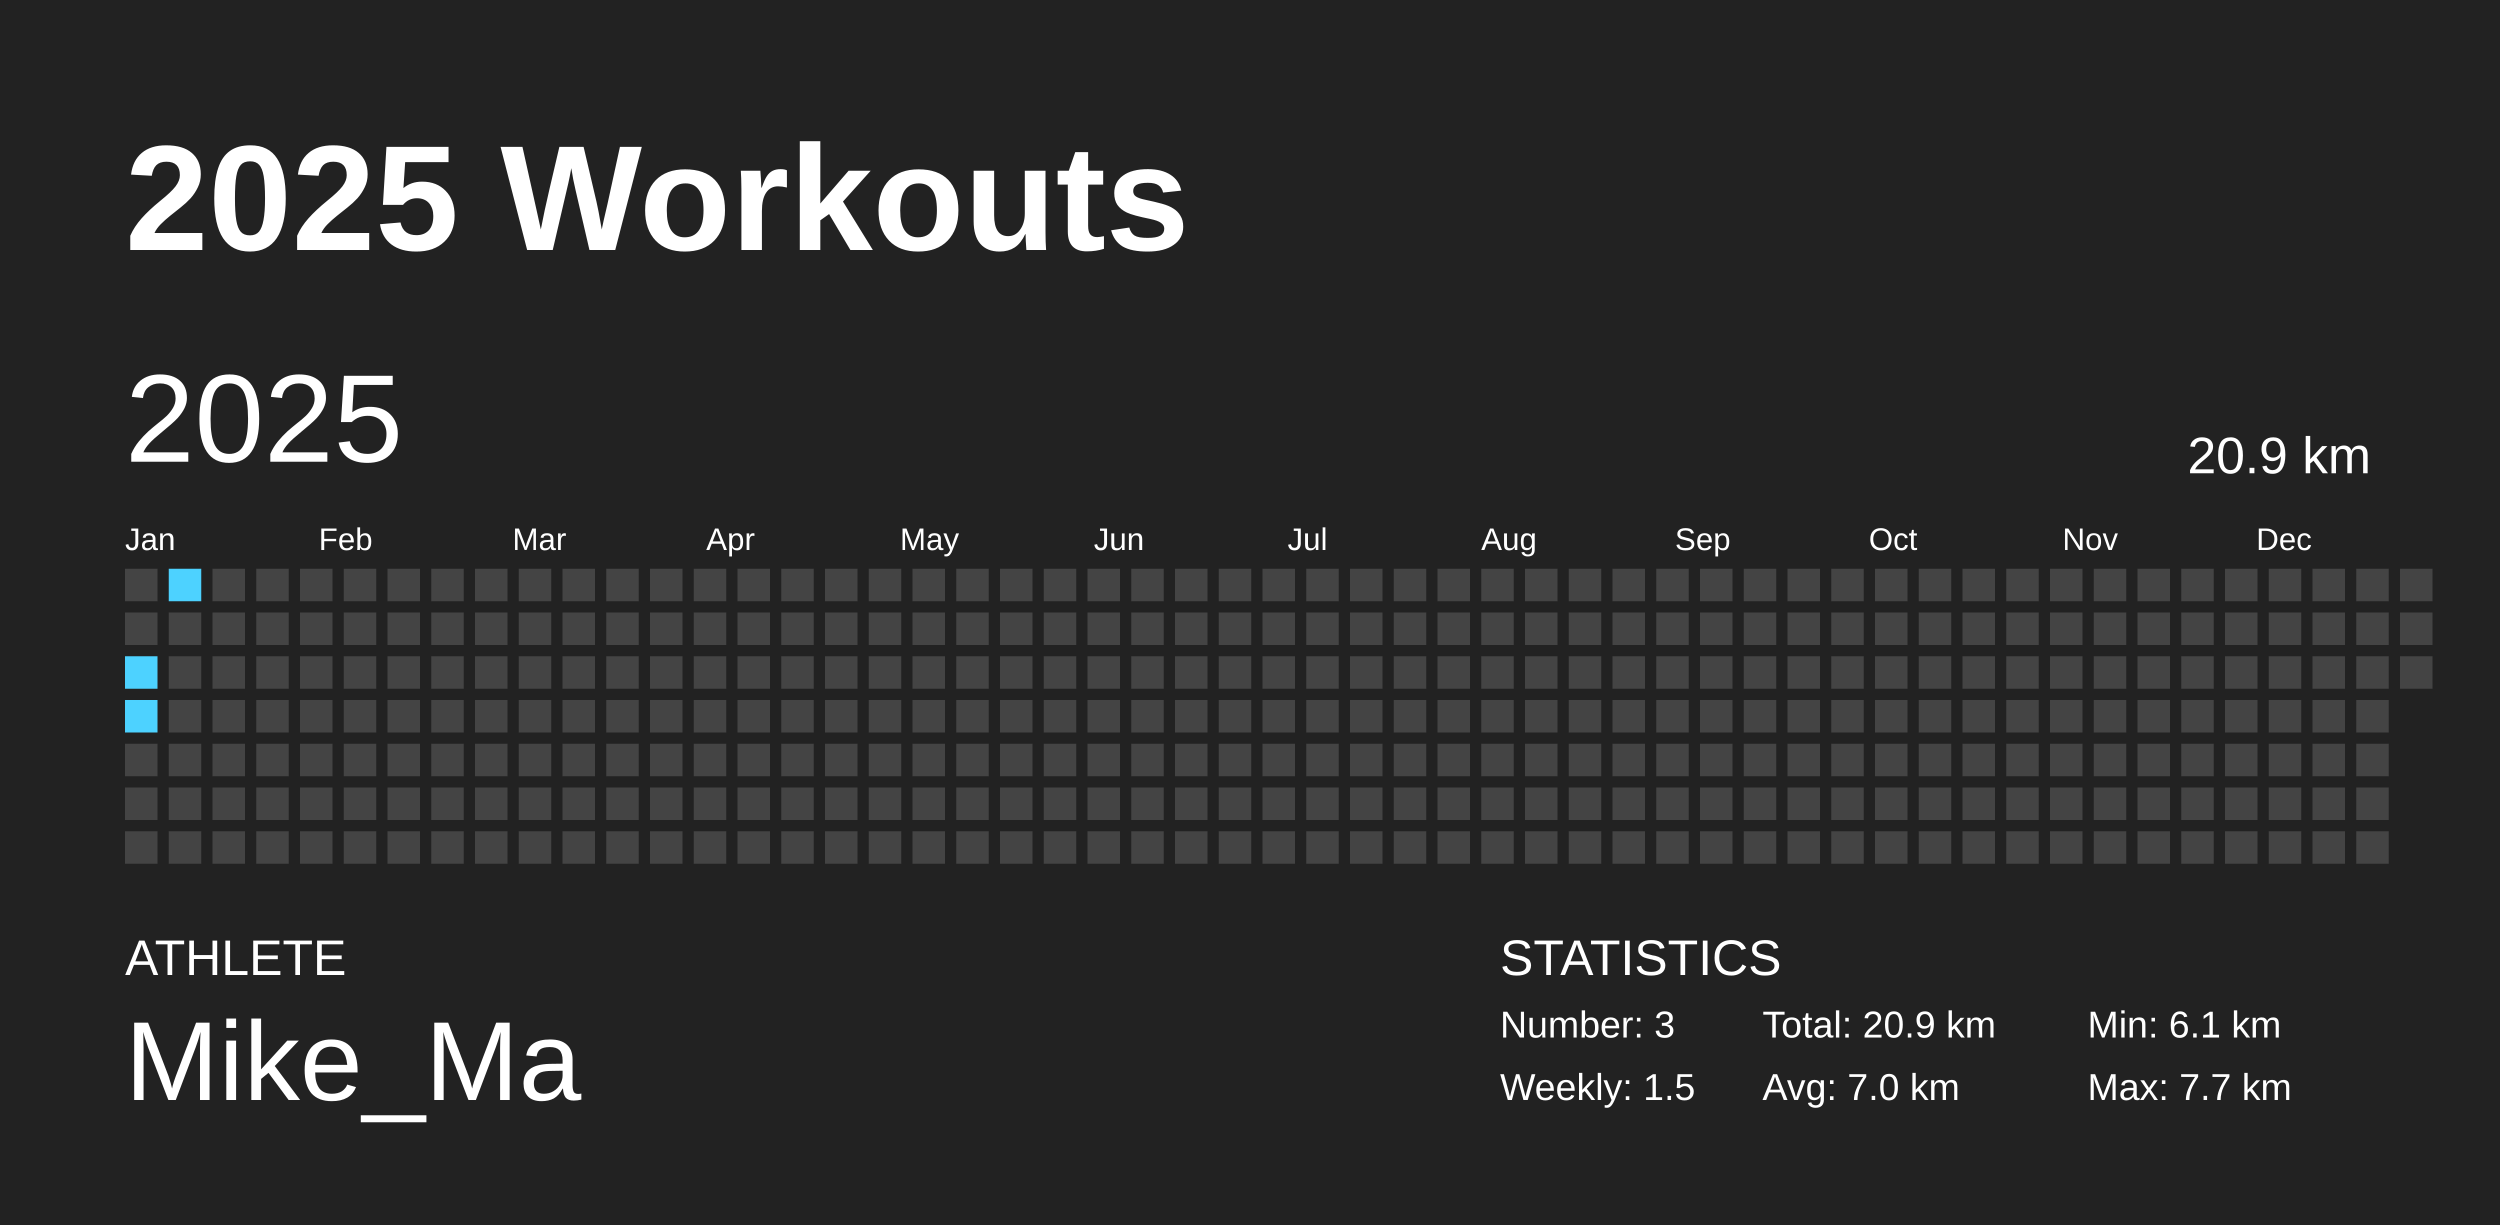
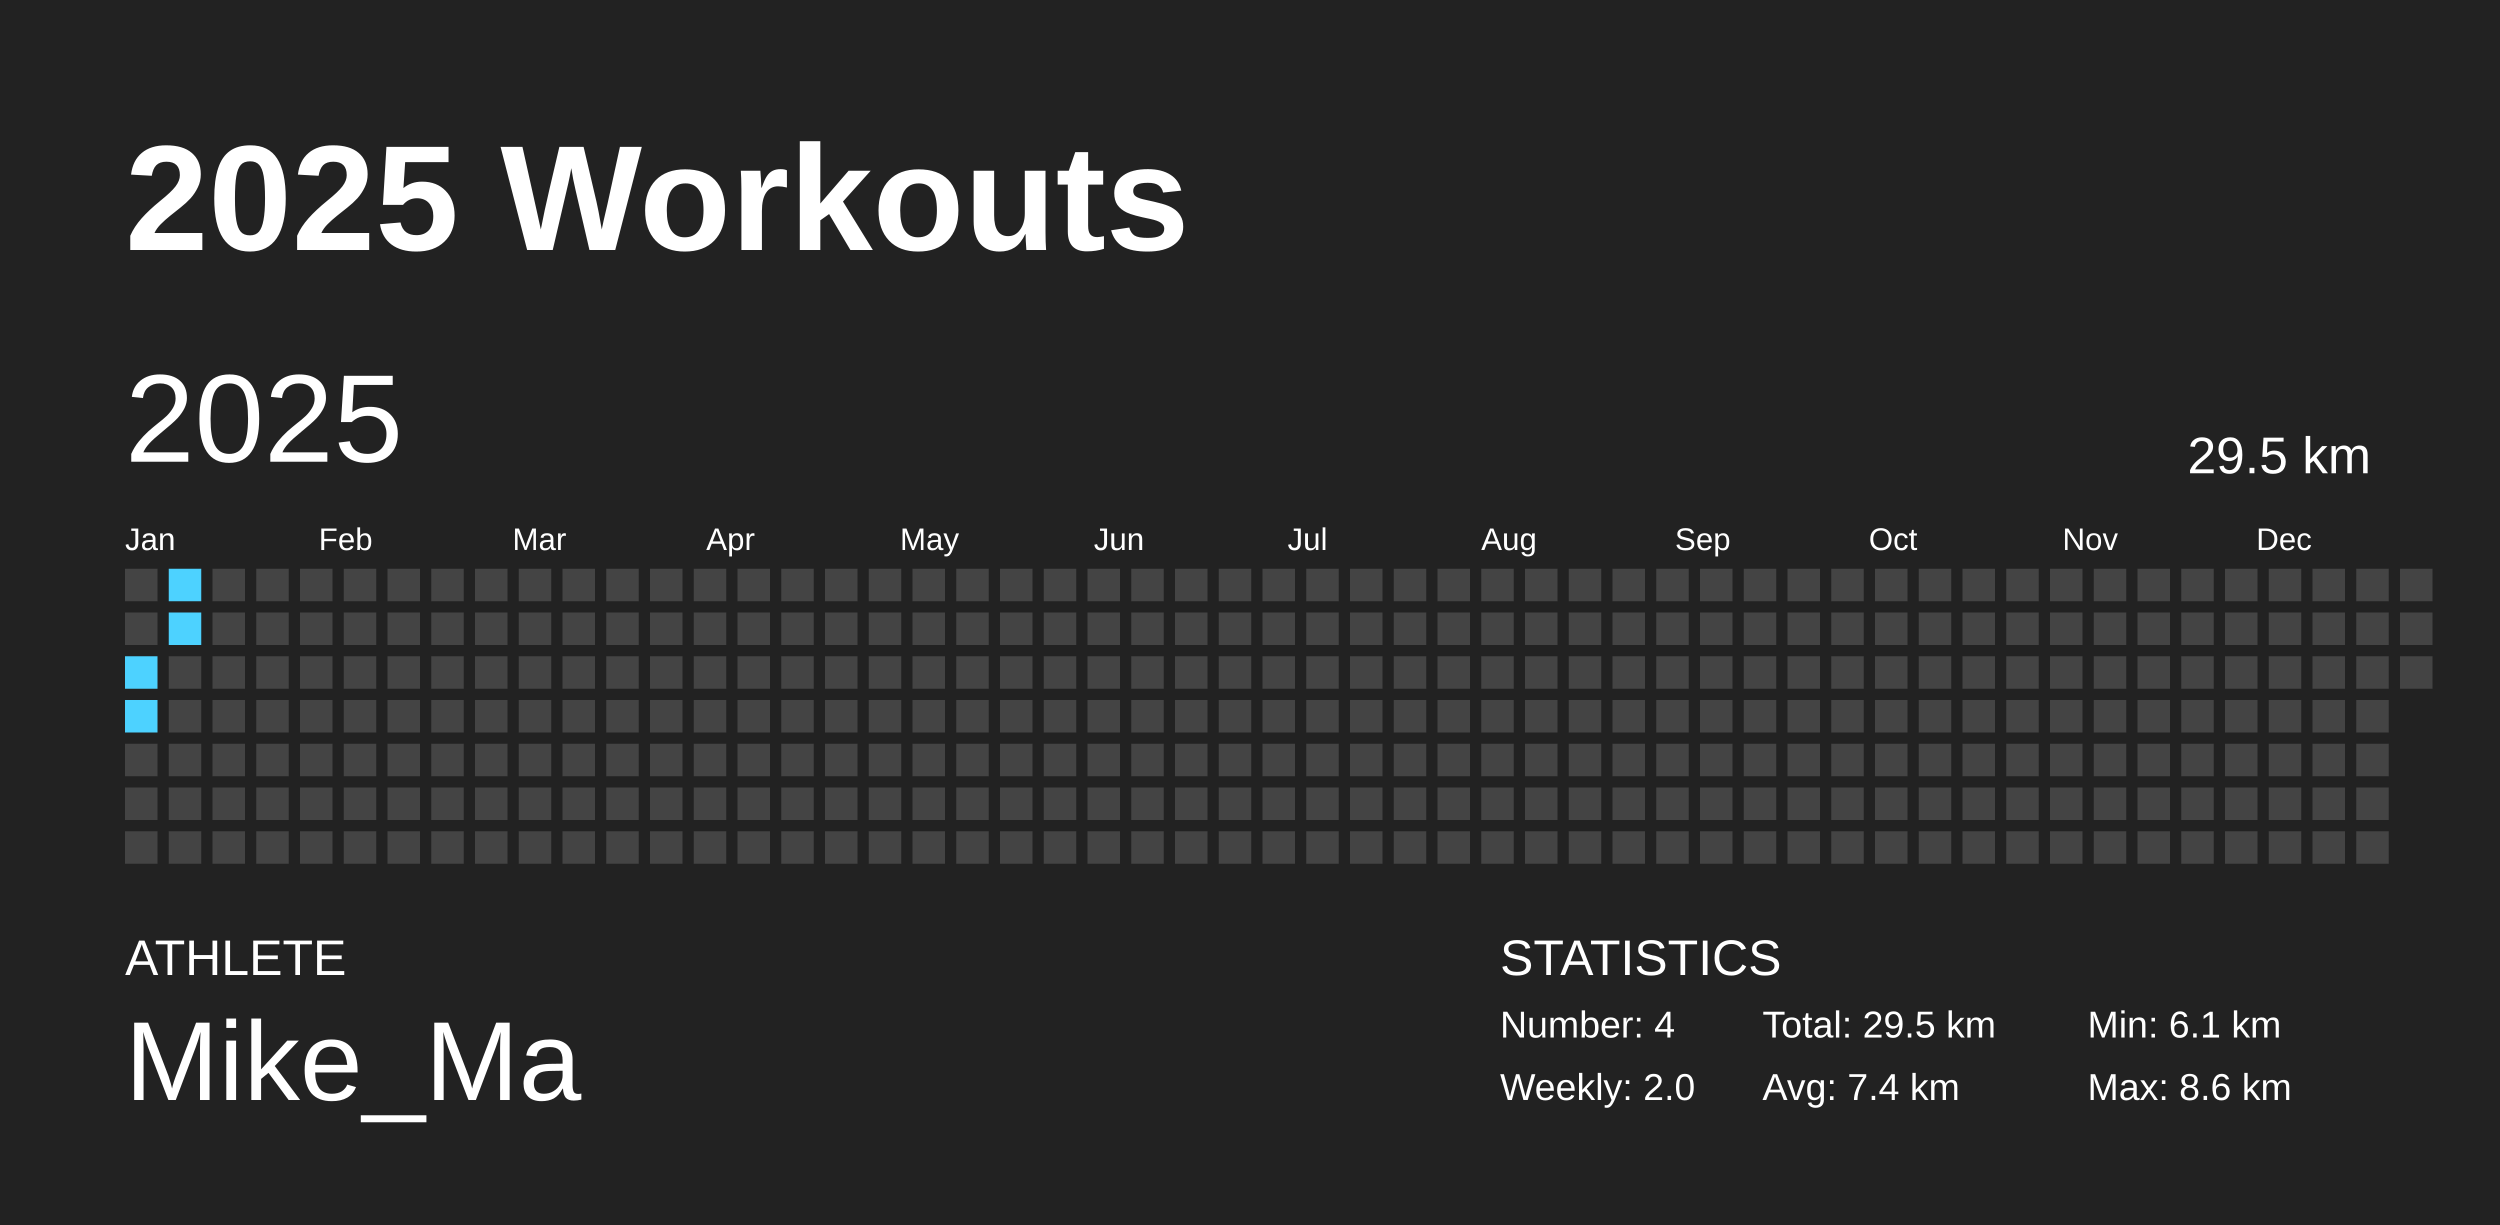
<svg xmlns="http://www.w3.org/2000/svg" baseProfile="full" height="98mm" version="1.1" viewBox="0,0,200,98" width="200mm">
  <defs />
  <rect fill="#222222" height="98" width="200" x="0" y="0" />
  <text fill="#FFFFFF" style="font-size:12px; font-family:Arial; font-weight:bold;" x="10" y="20">2025 Workouts</text>
  <text fill="#FFFFFF" style="font-size:4px; font-family:Arial" x="10" y="78">ATHLETE</text>
  <text fill="#FFFFFF" style="font-size:9px; font-family:Arial" x="10" y="88">Mike_Ma</text>
  <text fill="#FFFFFF" style="font-size:4px; font-family:Arial" x="120" y="78">STATISTICS</text>
-   <text fill="#FFFFFF" style="font-size:3px; font-family:Arial" x="120" y="83">Number: 3</text>
-   <text fill="#FFFFFF" style="font-size:3px; font-family:Arial" x="120" y="88">Weekly: 1.5</text>
-   <text fill="#FFFFFF" style="font-size:3px; font-family:Arial" x="141" y="83">Total: 20.9 km</text>
-   <text fill="#FFFFFF" style="font-size:3px; font-family:Arial" x="141" y="88">Avg: 7.0 km</text>
+   <text fill="#FFFFFF" style="font-size:3px; font-family:Arial" x="120" y="83">Number: 4</text>
+   <text fill="#FFFFFF" style="font-size:3px; font-family:Arial" x="120" y="88">Weekly: 2.0</text>
+   <text fill="#FFFFFF" style="font-size:3px; font-family:Arial" x="141" y="83">Total: 29.5 km</text>
+   <text fill="#FFFFFF" style="font-size:3px; font-family:Arial" x="141" y="88">Avg: 7.4 km</text>
  <text fill="#FFFFFF" style="font-size:3px; font-family:Arial" x="167" y="83">Min: 6.1 km</text>
-   <text fill="#FFFFFF" style="font-size:3px; font-family:Arial" x="167" y="88">Max: 7.7 km</text>
+   <text fill="#FFFFFF" style="font-size:3px; font-family:Arial" x="167" y="88">Max: 8.6 km</text>
  <text dominant-baseline="hanging" fill="#FFFFFF" style="font-size:10.0px; font-family:Arial;" x="10" y="30">2025</text>
-   <text dominant-baseline="hanging" fill="#FFFFFF" style="font-size:4.125px; font-family:Arial;" x="175" y="35">20.9 km</text>
+   <text dominant-baseline="hanging" fill="#FFFFFF" style="font-size:4.125px; font-family:Arial;" x="175" y="35">29.5 km</text>
  <text fill="#FFFFFF" style="font-size:2.5px; font-family:Arial" x="10.0" y="44">Jan</text>
  <text fill="#FFFFFF" style="font-size:2.5px; font-family:Arial" x="25.5" y="44">Feb</text>
  <text fill="#FFFFFF" style="font-size:2.5px; font-family:Arial" x="41.0" y="44">Mar</text>
  <text fill="#FFFFFF" style="font-size:2.5px; font-family:Arial" x="56.5" y="44">Apr</text>
  <text fill="#FFFFFF" style="font-size:2.5px; font-family:Arial" x="72.0" y="44">May</text>
  <text fill="#FFFFFF" style="font-size:2.5px; font-family:Arial" x="87.5" y="44">Jun</text>
  <text fill="#FFFFFF" style="font-size:2.5px; font-family:Arial" x="103.0" y="44">Jul</text>
  <text fill="#FFFFFF" style="font-size:2.5px; font-family:Arial" x="118.5" y="44">Aug</text>
  <text fill="#FFFFFF" style="font-size:2.5px; font-family:Arial" x="134.0" y="44">Sep</text>
  <text fill="#FFFFFF" style="font-size:2.5px; font-family:Arial" x="149.5" y="44">Oct</text>
  <text fill="#FFFFFF" style="font-size:2.5px; font-family:Arial" x="165.0" y="44">Nov</text>
  <text fill="#FFFFFF" style="font-size:2.5px; font-family:Arial" x="180.5" y="44">Dec</text>
  <rect fill="#444444" height="2.6" width="2.6" x="10.0" y="45.5" />
  <rect fill="#444444" height="2.6" width="2.6" x="10.0" y="49.0" />
  <rect fill="#4dd2ff" height="2.6" width="2.6" x="10.0" y="52.5" />
  <rect fill="#4dd2ff" height="2.6" width="2.6" x="10.0" y="56.0" />
  <rect fill="#444444" height="2.6" width="2.6" x="10.0" y="59.5" />
  <rect fill="#444444" height="2.6" width="2.6" x="10.0" y="63.0" />
  <rect fill="#444444" height="2.6" width="2.6" x="10.0" y="66.5" />
  <rect fill="#4dd2ff" height="2.6" width="2.6" x="13.5" y="45.5" />
-   <rect fill="#444444" height="2.6" width="2.6" x="13.5" y="49.0" />
+   <rect fill="#4dd2ff" height="2.6" width="2.6" x="13.5" y="49.0" />
  <rect fill="#444444" height="2.6" width="2.6" x="13.5" y="52.5" />
  <rect fill="#444444" height="2.6" width="2.6" x="13.5" y="56.0" />
  <rect fill="#444444" height="2.6" width="2.6" x="13.5" y="59.5" />
  <rect fill="#444444" height="2.6" width="2.6" x="13.5" y="63.0" />
  <rect fill="#444444" height="2.6" width="2.6" x="13.5" y="66.5" />
  <rect fill="#444444" height="2.6" width="2.6" x="17.0" y="45.5" />
  <rect fill="#444444" height="2.6" width="2.6" x="17.0" y="49.0" />
  <rect fill="#444444" height="2.6" width="2.6" x="17.0" y="52.5" />
  <rect fill="#444444" height="2.6" width="2.6" x="17.0" y="56.0" />
  <rect fill="#444444" height="2.6" width="2.6" x="17.0" y="59.5" />
  <rect fill="#444444" height="2.6" width="2.6" x="17.0" y="63.0" />
  <rect fill="#444444" height="2.6" width="2.6" x="17.0" y="66.5" />
  <rect fill="#444444" height="2.6" width="2.6" x="20.5" y="45.5" />
  <rect fill="#444444" height="2.6" width="2.6" x="20.5" y="49.0" />
  <rect fill="#444444" height="2.6" width="2.6" x="20.5" y="52.5" />
  <rect fill="#444444" height="2.6" width="2.6" x="20.5" y="56.0" />
  <rect fill="#444444" height="2.6" width="2.6" x="20.5" y="59.5" />
  <rect fill="#444444" height="2.6" width="2.6" x="20.5" y="63.0" />
  <rect fill="#444444" height="2.6" width="2.6" x="20.5" y="66.5" />
  <rect fill="#444444" height="2.6" width="2.6" x="24.0" y="45.5" />
  <rect fill="#444444" height="2.6" width="2.6" x="24.0" y="49.0" />
  <rect fill="#444444" height="2.6" width="2.6" x="24.0" y="52.5" />
  <rect fill="#444444" height="2.6" width="2.6" x="24.0" y="56.0" />
  <rect fill="#444444" height="2.6" width="2.6" x="24.0" y="59.5" />
  <rect fill="#444444" height="2.6" width="2.6" x="24.0" y="63.0" />
  <rect fill="#444444" height="2.6" width="2.6" x="24.0" y="66.5" />
  <rect fill="#444444" height="2.6" width="2.6" x="27.5" y="45.5" />
  <rect fill="#444444" height="2.6" width="2.6" x="27.5" y="49.0" />
  <rect fill="#444444" height="2.6" width="2.6" x="27.5" y="52.5" />
  <rect fill="#444444" height="2.6" width="2.6" x="27.5" y="56.0" />
  <rect fill="#444444" height="2.6" width="2.6" x="27.5" y="59.5" />
  <rect fill="#444444" height="2.6" width="2.6" x="27.5" y="63.0" />
  <rect fill="#444444" height="2.6" width="2.6" x="27.5" y="66.5" />
  <rect fill="#444444" height="2.6" width="2.6" x="31.0" y="45.5" />
  <rect fill="#444444" height="2.6" width="2.6" x="31.0" y="49.0" />
  <rect fill="#444444" height="2.6" width="2.6" x="31.0" y="52.5" />
  <rect fill="#444444" height="2.6" width="2.6" x="31.0" y="56.0" />
  <rect fill="#444444" height="2.6" width="2.6" x="31.0" y="59.5" />
  <rect fill="#444444" height="2.6" width="2.6" x="31.0" y="63.0" />
  <rect fill="#444444" height="2.6" width="2.6" x="31.0" y="66.5" />
  <rect fill="#444444" height="2.6" width="2.6" x="34.5" y="45.5" />
  <rect fill="#444444" height="2.6" width="2.6" x="34.5" y="49.0" />
  <rect fill="#444444" height="2.6" width="2.6" x="34.5" y="52.5" />
  <rect fill="#444444" height="2.6" width="2.6" x="34.5" y="56.0" />
  <rect fill="#444444" height="2.6" width="2.6" x="34.5" y="59.5" />
  <rect fill="#444444" height="2.6" width="2.6" x="34.5" y="63.0" />
  <rect fill="#444444" height="2.6" width="2.6" x="34.5" y="66.5" />
  <rect fill="#444444" height="2.6" width="2.6" x="38.0" y="45.5" />
  <rect fill="#444444" height="2.6" width="2.6" x="38.0" y="49.0" />
  <rect fill="#444444" height="2.6" width="2.6" x="38.0" y="52.5" />
  <rect fill="#444444" height="2.6" width="2.6" x="38.0" y="56.0" />
  <rect fill="#444444" height="2.6" width="2.6" x="38.0" y="59.5" />
  <rect fill="#444444" height="2.6" width="2.6" x="38.0" y="63.0" />
  <rect fill="#444444" height="2.6" width="2.6" x="38.0" y="66.5" />
  <rect fill="#444444" height="2.6" width="2.6" x="41.5" y="45.5" />
  <rect fill="#444444" height="2.6" width="2.6" x="41.5" y="49.0" />
  <rect fill="#444444" height="2.6" width="2.6" x="41.5" y="52.5" />
  <rect fill="#444444" height="2.6" width="2.6" x="41.5" y="56.0" />
  <rect fill="#444444" height="2.6" width="2.6" x="41.5" y="59.5" />
  <rect fill="#444444" height="2.6" width="2.6" x="41.5" y="63.0" />
  <rect fill="#444444" height="2.6" width="2.6" x="41.5" y="66.5" />
  <rect fill="#444444" height="2.6" width="2.6" x="45.0" y="45.5" />
  <rect fill="#444444" height="2.6" width="2.6" x="45.0" y="49.0" />
  <rect fill="#444444" height="2.6" width="2.6" x="45.0" y="52.5" />
  <rect fill="#444444" height="2.6" width="2.6" x="45.0" y="56.0" />
  <rect fill="#444444" height="2.6" width="2.6" x="45.0" y="59.5" />
  <rect fill="#444444" height="2.6" width="2.6" x="45.0" y="63.0" />
  <rect fill="#444444" height="2.6" width="2.6" x="45.0" y="66.5" />
  <rect fill="#444444" height="2.6" width="2.6" x="48.5" y="45.5" />
  <rect fill="#444444" height="2.6" width="2.6" x="48.5" y="49.0" />
  <rect fill="#444444" height="2.6" width="2.6" x="48.5" y="52.5" />
  <rect fill="#444444" height="2.6" width="2.6" x="48.5" y="56.0" />
  <rect fill="#444444" height="2.6" width="2.6" x="48.5" y="59.5" />
  <rect fill="#444444" height="2.6" width="2.6" x="48.5" y="63.0" />
  <rect fill="#444444" height="2.6" width="2.6" x="48.5" y="66.5" />
  <rect fill="#444444" height="2.6" width="2.6" x="52.0" y="45.5" />
  <rect fill="#444444" height="2.6" width="2.6" x="52.0" y="49.0" />
  <rect fill="#444444" height="2.6" width="2.6" x="52.0" y="52.5" />
  <rect fill="#444444" height="2.6" width="2.6" x="52.0" y="56.0" />
  <rect fill="#444444" height="2.6" width="2.6" x="52.0" y="59.5" />
  <rect fill="#444444" height="2.6" width="2.6" x="52.0" y="63.0" />
  <rect fill="#444444" height="2.6" width="2.6" x="52.0" y="66.5" />
  <rect fill="#444444" height="2.6" width="2.6" x="55.5" y="45.5" />
  <rect fill="#444444" height="2.6" width="2.6" x="55.5" y="49.0" />
  <rect fill="#444444" height="2.6" width="2.6" x="55.5" y="52.5" />
  <rect fill="#444444" height="2.6" width="2.6" x="55.5" y="56.0" />
  <rect fill="#444444" height="2.6" width="2.6" x="55.5" y="59.5" />
  <rect fill="#444444" height="2.6" width="2.6" x="55.5" y="63.0" />
  <rect fill="#444444" height="2.6" width="2.6" x="55.5" y="66.5" />
  <rect fill="#444444" height="2.6" width="2.6" x="59.0" y="45.5" />
  <rect fill="#444444" height="2.6" width="2.6" x="59.0" y="49.0" />
  <rect fill="#444444" height="2.6" width="2.6" x="59.0" y="52.5" />
  <rect fill="#444444" height="2.6" width="2.6" x="59.0" y="56.0" />
  <rect fill="#444444" height="2.6" width="2.6" x="59.0" y="59.5" />
  <rect fill="#444444" height="2.6" width="2.6" x="59.0" y="63.0" />
  <rect fill="#444444" height="2.6" width="2.6" x="59.0" y="66.5" />
  <rect fill="#444444" height="2.6" width="2.6" x="62.5" y="45.5" />
  <rect fill="#444444" height="2.6" width="2.6" x="62.5" y="49.0" />
  <rect fill="#444444" height="2.6" width="2.6" x="62.5" y="52.5" />
  <rect fill="#444444" height="2.6" width="2.6" x="62.5" y="56.0" />
  <rect fill="#444444" height="2.6" width="2.6" x="62.5" y="59.5" />
  <rect fill="#444444" height="2.6" width="2.6" x="62.5" y="63.0" />
  <rect fill="#444444" height="2.6" width="2.6" x="62.5" y="66.5" />
  <rect fill="#444444" height="2.6" width="2.6" x="66.0" y="45.5" />
  <rect fill="#444444" height="2.6" width="2.6" x="66.0" y="49.0" />
  <rect fill="#444444" height="2.6" width="2.6" x="66.0" y="52.5" />
  <rect fill="#444444" height="2.6" width="2.6" x="66.0" y="56.0" />
  <rect fill="#444444" height="2.6" width="2.6" x="66.0" y="59.5" />
  <rect fill="#444444" height="2.6" width="2.6" x="66.0" y="63.0" />
  <rect fill="#444444" height="2.6" width="2.6" x="66.0" y="66.5" />
  <rect fill="#444444" height="2.6" width="2.6" x="69.5" y="45.5" />
  <rect fill="#444444" height="2.6" width="2.6" x="69.5" y="49.0" />
  <rect fill="#444444" height="2.6" width="2.6" x="69.5" y="52.5" />
  <rect fill="#444444" height="2.6" width="2.6" x="69.5" y="56.0" />
  <rect fill="#444444" height="2.6" width="2.6" x="69.5" y="59.5" />
  <rect fill="#444444" height="2.6" width="2.6" x="69.5" y="63.0" />
  <rect fill="#444444" height="2.6" width="2.6" x="69.5" y="66.5" />
  <rect fill="#444444" height="2.6" width="2.6" x="73.0" y="45.5" />
  <rect fill="#444444" height="2.6" width="2.6" x="73.0" y="49.0" />
  <rect fill="#444444" height="2.6" width="2.6" x="73.0" y="52.5" />
  <rect fill="#444444" height="2.6" width="2.6" x="73.0" y="56.0" />
  <rect fill="#444444" height="2.6" width="2.6" x="73.0" y="59.5" />
  <rect fill="#444444" height="2.6" width="2.6" x="73.0" y="63.0" />
  <rect fill="#444444" height="2.6" width="2.6" x="73.0" y="66.5" />
  <rect fill="#444444" height="2.6" width="2.6" x="76.5" y="45.5" />
  <rect fill="#444444" height="2.6" width="2.6" x="76.5" y="49.0" />
  <rect fill="#444444" height="2.6" width="2.6" x="76.5" y="52.5" />
  <rect fill="#444444" height="2.6" width="2.6" x="76.5" y="56.0" />
  <rect fill="#444444" height="2.6" width="2.6" x="76.5" y="59.5" />
  <rect fill="#444444" height="2.6" width="2.6" x="76.5" y="63.0" />
  <rect fill="#444444" height="2.6" width="2.6" x="76.5" y="66.5" />
  <rect fill="#444444" height="2.6" width="2.6" x="80.0" y="45.5" />
  <rect fill="#444444" height="2.6" width="2.6" x="80.0" y="49.0" />
  <rect fill="#444444" height="2.6" width="2.6" x="80.0" y="52.5" />
  <rect fill="#444444" height="2.6" width="2.6" x="80.0" y="56.0" />
  <rect fill="#444444" height="2.6" width="2.6" x="80.0" y="59.5" />
  <rect fill="#444444" height="2.6" width="2.6" x="80.0" y="63.0" />
  <rect fill="#444444" height="2.6" width="2.6" x="80.0" y="66.5" />
  <rect fill="#444444" height="2.6" width="2.6" x="83.5" y="45.5" />
  <rect fill="#444444" height="2.6" width="2.6" x="83.5" y="49.0" />
  <rect fill="#444444" height="2.6" width="2.6" x="83.5" y="52.5" />
  <rect fill="#444444" height="2.6" width="2.6" x="83.5" y="56.0" />
  <rect fill="#444444" height="2.6" width="2.6" x="83.5" y="59.5" />
  <rect fill="#444444" height="2.6" width="2.6" x="83.5" y="63.0" />
  <rect fill="#444444" height="2.6" width="2.6" x="83.5" y="66.5" />
  <rect fill="#444444" height="2.6" width="2.6" x="87.0" y="45.5" />
  <rect fill="#444444" height="2.6" width="2.6" x="87.0" y="49.0" />
  <rect fill="#444444" height="2.6" width="2.6" x="87.0" y="52.5" />
  <rect fill="#444444" height="2.6" width="2.6" x="87.0" y="56.0" />
  <rect fill="#444444" height="2.6" width="2.6" x="87.0" y="59.5" />
  <rect fill="#444444" height="2.6" width="2.6" x="87.0" y="63.0" />
  <rect fill="#444444" height="2.6" width="2.6" x="87.0" y="66.5" />
  <rect fill="#444444" height="2.6" width="2.6" x="90.5" y="45.5" />
  <rect fill="#444444" height="2.6" width="2.6" x="90.5" y="49.0" />
  <rect fill="#444444" height="2.6" width="2.6" x="90.5" y="52.5" />
  <rect fill="#444444" height="2.6" width="2.6" x="90.5" y="56.0" />
  <rect fill="#444444" height="2.6" width="2.6" x="90.5" y="59.5" />
  <rect fill="#444444" height="2.6" width="2.6" x="90.5" y="63.0" />
  <rect fill="#444444" height="2.6" width="2.6" x="90.5" y="66.5" />
  <rect fill="#444444" height="2.6" width="2.6" x="94.0" y="45.5" />
  <rect fill="#444444" height="2.6" width="2.6" x="94.0" y="49.0" />
  <rect fill="#444444" height="2.6" width="2.6" x="94.0" y="52.5" />
  <rect fill="#444444" height="2.6" width="2.6" x="94.0" y="56.0" />
  <rect fill="#444444" height="2.6" width="2.6" x="94.0" y="59.5" />
  <rect fill="#444444" height="2.6" width="2.6" x="94.0" y="63.0" />
  <rect fill="#444444" height="2.6" width="2.6" x="94.0" y="66.5" />
  <rect fill="#444444" height="2.6" width="2.6" x="97.5" y="45.5" />
  <rect fill="#444444" height="2.6" width="2.6" x="97.5" y="49.0" />
  <rect fill="#444444" height="2.6" width="2.6" x="97.5" y="52.5" />
  <rect fill="#444444" height="2.6" width="2.6" x="97.5" y="56.0" />
  <rect fill="#444444" height="2.6" width="2.6" x="97.5" y="59.5" />
  <rect fill="#444444" height="2.6" width="2.6" x="97.5" y="63.0" />
  <rect fill="#444444" height="2.6" width="2.6" x="97.5" y="66.5" />
  <rect fill="#444444" height="2.6" width="2.6" x="101.0" y="45.5" />
  <rect fill="#444444" height="2.6" width="2.6" x="101.0" y="49.0" />
  <rect fill="#444444" height="2.6" width="2.6" x="101.0" y="52.5" />
  <rect fill="#444444" height="2.6" width="2.6" x="101.0" y="56.0" />
  <rect fill="#444444" height="2.6" width="2.6" x="101.0" y="59.5" />
  <rect fill="#444444" height="2.6" width="2.6" x="101.0" y="63.0" />
  <rect fill="#444444" height="2.6" width="2.6" x="101.0" y="66.5" />
  <rect fill="#444444" height="2.6" width="2.6" x="104.5" y="45.5" />
  <rect fill="#444444" height="2.6" width="2.6" x="104.5" y="49.0" />
  <rect fill="#444444" height="2.6" width="2.6" x="104.5" y="52.5" />
  <rect fill="#444444" height="2.6" width="2.6" x="104.5" y="56.0" />
  <rect fill="#444444" height="2.6" width="2.6" x="104.5" y="59.5" />
  <rect fill="#444444" height="2.6" width="2.6" x="104.5" y="63.0" />
  <rect fill="#444444" height="2.6" width="2.6" x="104.5" y="66.5" />
  <rect fill="#444444" height="2.6" width="2.6" x="108.0" y="45.5" />
  <rect fill="#444444" height="2.6" width="2.6" x="108.0" y="49.0" />
  <rect fill="#444444" height="2.6" width="2.6" x="108.0" y="52.5" />
  <rect fill="#444444" height="2.6" width="2.6" x="108.0" y="56.0" />
  <rect fill="#444444" height="2.6" width="2.6" x="108.0" y="59.5" />
  <rect fill="#444444" height="2.6" width="2.6" x="108.0" y="63.0" />
  <rect fill="#444444" height="2.6" width="2.6" x="108.0" y="66.5" />
  <rect fill="#444444" height="2.6" width="2.6" x="111.5" y="45.5" />
  <rect fill="#444444" height="2.6" width="2.6" x="111.5" y="49.0" />
  <rect fill="#444444" height="2.6" width="2.6" x="111.5" y="52.5" />
  <rect fill="#444444" height="2.6" width="2.6" x="111.5" y="56.0" />
  <rect fill="#444444" height="2.6" width="2.6" x="111.5" y="59.5" />
  <rect fill="#444444" height="2.6" width="2.6" x="111.5" y="63.0" />
  <rect fill="#444444" height="2.6" width="2.6" x="111.5" y="66.5" />
  <rect fill="#444444" height="2.6" width="2.6" x="115.0" y="45.5" />
  <rect fill="#444444" height="2.6" width="2.6" x="115.0" y="49.0" />
  <rect fill="#444444" height="2.6" width="2.6" x="115.0" y="52.5" />
  <rect fill="#444444" height="2.6" width="2.6" x="115.0" y="56.0" />
  <rect fill="#444444" height="2.6" width="2.6" x="115.0" y="59.5" />
  <rect fill="#444444" height="2.6" width="2.6" x="115.0" y="63.0" />
  <rect fill="#444444" height="2.6" width="2.6" x="115.0" y="66.5" />
  <rect fill="#444444" height="2.6" width="2.6" x="118.5" y="45.5" />
  <rect fill="#444444" height="2.6" width="2.6" x="118.5" y="49.0" />
  <rect fill="#444444" height="2.6" width="2.6" x="118.5" y="52.5" />
  <rect fill="#444444" height="2.6" width="2.6" x="118.5" y="56.0" />
  <rect fill="#444444" height="2.6" width="2.6" x="118.5" y="59.5" />
  <rect fill="#444444" height="2.6" width="2.6" x="118.5" y="63.0" />
  <rect fill="#444444" height="2.6" width="2.6" x="118.5" y="66.5" />
  <rect fill="#444444" height="2.6" width="2.6" x="122.0" y="45.5" />
  <rect fill="#444444" height="2.6" width="2.6" x="122.0" y="49.0" />
  <rect fill="#444444" height="2.6" width="2.6" x="122.0" y="52.5" />
  <rect fill="#444444" height="2.6" width="2.6" x="122.0" y="56.0" />
  <rect fill="#444444" height="2.6" width="2.6" x="122.0" y="59.5" />
  <rect fill="#444444" height="2.6" width="2.6" x="122.0" y="63.0" />
  <rect fill="#444444" height="2.6" width="2.6" x="122.0" y="66.5" />
  <rect fill="#444444" height="2.6" width="2.6" x="125.5" y="45.5" />
  <rect fill="#444444" height="2.6" width="2.6" x="125.5" y="49.0" />
  <rect fill="#444444" height="2.6" width="2.6" x="125.5" y="52.5" />
  <rect fill="#444444" height="2.6" width="2.6" x="125.5" y="56.0" />
  <rect fill="#444444" height="2.6" width="2.6" x="125.5" y="59.5" />
  <rect fill="#444444" height="2.6" width="2.6" x="125.5" y="63.0" />
  <rect fill="#444444" height="2.6" width="2.6" x="125.5" y="66.5" />
  <rect fill="#444444" height="2.6" width="2.6" x="129.0" y="45.5" />
  <rect fill="#444444" height="2.6" width="2.6" x="129.0" y="49.0" />
  <rect fill="#444444" height="2.6" width="2.6" x="129.0" y="52.5" />
  <rect fill="#444444" height="2.6" width="2.6" x="129.0" y="56.0" />
  <rect fill="#444444" height="2.6" width="2.6" x="129.0" y="59.5" />
  <rect fill="#444444" height="2.6" width="2.6" x="129.0" y="63.0" />
  <rect fill="#444444" height="2.6" width="2.6" x="129.0" y="66.5" />
  <rect fill="#444444" height="2.6" width="2.6" x="132.5" y="45.5" />
  <rect fill="#444444" height="2.6" width="2.6" x="132.5" y="49.0" />
  <rect fill="#444444" height="2.6" width="2.6" x="132.5" y="52.5" />
  <rect fill="#444444" height="2.6" width="2.6" x="132.5" y="56.0" />
  <rect fill="#444444" height="2.6" width="2.6" x="132.5" y="59.5" />
  <rect fill="#444444" height="2.6" width="2.6" x="132.5" y="63.0" />
  <rect fill="#444444" height="2.6" width="2.6" x="132.5" y="66.5" />
  <rect fill="#444444" height="2.6" width="2.6" x="136.0" y="45.5" />
  <rect fill="#444444" height="2.6" width="2.6" x="136.0" y="49.0" />
  <rect fill="#444444" height="2.6" width="2.6" x="136.0" y="52.5" />
  <rect fill="#444444" height="2.6" width="2.6" x="136.0" y="56.0" />
  <rect fill="#444444" height="2.6" width="2.6" x="136.0" y="59.5" />
  <rect fill="#444444" height="2.6" width="2.6" x="136.0" y="63.0" />
  <rect fill="#444444" height="2.6" width="2.6" x="136.0" y="66.5" />
  <rect fill="#444444" height="2.6" width="2.6" x="139.5" y="45.5" />
  <rect fill="#444444" height="2.6" width="2.6" x="139.5" y="49.0" />
  <rect fill="#444444" height="2.6" width="2.6" x="139.5" y="52.5" />
  <rect fill="#444444" height="2.6" width="2.6" x="139.5" y="56.0" />
  <rect fill="#444444" height="2.6" width="2.6" x="139.5" y="59.5" />
  <rect fill="#444444" height="2.6" width="2.6" x="139.5" y="63.0" />
  <rect fill="#444444" height="2.6" width="2.6" x="139.5" y="66.5" />
  <rect fill="#444444" height="2.6" width="2.6" x="143.0" y="45.5" />
  <rect fill="#444444" height="2.6" width="2.6" x="143.0" y="49.0" />
  <rect fill="#444444" height="2.6" width="2.6" x="143.0" y="52.5" />
  <rect fill="#444444" height="2.6" width="2.6" x="143.0" y="56.0" />
  <rect fill="#444444" height="2.6" width="2.6" x="143.0" y="59.5" />
  <rect fill="#444444" height="2.6" width="2.6" x="143.0" y="63.0" />
  <rect fill="#444444" height="2.6" width="2.6" x="143.0" y="66.5" />
  <rect fill="#444444" height="2.6" width="2.6" x="146.5" y="45.5" />
  <rect fill="#444444" height="2.6" width="2.6" x="146.5" y="49.0" />
  <rect fill="#444444" height="2.6" width="2.6" x="146.5" y="52.5" />
  <rect fill="#444444" height="2.6" width="2.6" x="146.5" y="56.0" />
  <rect fill="#444444" height="2.6" width="2.6" x="146.5" y="59.5" />
  <rect fill="#444444" height="2.6" width="2.6" x="146.5" y="63.0" />
  <rect fill="#444444" height="2.6" width="2.6" x="146.5" y="66.5" />
  <rect fill="#444444" height="2.6" width="2.6" x="150.0" y="45.5" />
  <rect fill="#444444" height="2.6" width="2.6" x="150.0" y="49.0" />
  <rect fill="#444444" height="2.6" width="2.6" x="150.0" y="52.5" />
  <rect fill="#444444" height="2.6" width="2.6" x="150.0" y="56.0" />
  <rect fill="#444444" height="2.6" width="2.6" x="150.0" y="59.5" />
  <rect fill="#444444" height="2.6" width="2.6" x="150.0" y="63.0" />
  <rect fill="#444444" height="2.6" width="2.6" x="150.0" y="66.5" />
  <rect fill="#444444" height="2.6" width="2.6" x="153.5" y="45.5" />
  <rect fill="#444444" height="2.6" width="2.6" x="153.5" y="49.0" />
  <rect fill="#444444" height="2.6" width="2.6" x="153.5" y="52.5" />
  <rect fill="#444444" height="2.6" width="2.6" x="153.5" y="56.0" />
  <rect fill="#444444" height="2.6" width="2.6" x="153.5" y="59.5" />
  <rect fill="#444444" height="2.6" width="2.6" x="153.5" y="63.0" />
  <rect fill="#444444" height="2.6" width="2.6" x="153.5" y="66.5" />
  <rect fill="#444444" height="2.6" width="2.6" x="157.0" y="45.5" />
  <rect fill="#444444" height="2.6" width="2.6" x="157.0" y="49.0" />
  <rect fill="#444444" height="2.6" width="2.6" x="157.0" y="52.5" />
  <rect fill="#444444" height="2.6" width="2.6" x="157.0" y="56.0" />
  <rect fill="#444444" height="2.6" width="2.6" x="157.0" y="59.5" />
  <rect fill="#444444" height="2.6" width="2.6" x="157.0" y="63.0" />
  <rect fill="#444444" height="2.6" width="2.6" x="157.0" y="66.5" />
  <rect fill="#444444" height="2.6" width="2.6" x="160.5" y="45.5" />
  <rect fill="#444444" height="2.6" width="2.6" x="160.5" y="49.0" />
  <rect fill="#444444" height="2.6" width="2.6" x="160.5" y="52.5" />
  <rect fill="#444444" height="2.6" width="2.6" x="160.5" y="56.0" />
  <rect fill="#444444" height="2.6" width="2.6" x="160.5" y="59.5" />
  <rect fill="#444444" height="2.6" width="2.6" x="160.5" y="63.0" />
  <rect fill="#444444" height="2.6" width="2.6" x="160.5" y="66.5" />
  <rect fill="#444444" height="2.6" width="2.6" x="164.0" y="45.5" />
  <rect fill="#444444" height="2.6" width="2.6" x="164.0" y="49.0" />
  <rect fill="#444444" height="2.6" width="2.6" x="164.0" y="52.5" />
  <rect fill="#444444" height="2.6" width="2.6" x="164.0" y="56.0" />
  <rect fill="#444444" height="2.6" width="2.6" x="164.0" y="59.5" />
  <rect fill="#444444" height="2.6" width="2.6" x="164.0" y="63.0" />
  <rect fill="#444444" height="2.6" width="2.6" x="164.0" y="66.5" />
  <rect fill="#444444" height="2.6" width="2.6" x="167.5" y="45.5" />
  <rect fill="#444444" height="2.6" width="2.6" x="167.5" y="49.0" />
  <rect fill="#444444" height="2.6" width="2.6" x="167.5" y="52.5" />
  <rect fill="#444444" height="2.6" width="2.6" x="167.5" y="56.0" />
  <rect fill="#444444" height="2.6" width="2.6" x="167.5" y="59.5" />
  <rect fill="#444444" height="2.6" width="2.6" x="167.5" y="63.0" />
  <rect fill="#444444" height="2.6" width="2.6" x="167.5" y="66.5" />
  <rect fill="#444444" height="2.6" width="2.6" x="171.0" y="45.5" />
  <rect fill="#444444" height="2.6" width="2.6" x="171.0" y="49.0" />
  <rect fill="#444444" height="2.6" width="2.6" x="171.0" y="52.5" />
  <rect fill="#444444" height="2.6" width="2.6" x="171.0" y="56.0" />
  <rect fill="#444444" height="2.6" width="2.6" x="171.0" y="59.5" />
  <rect fill="#444444" height="2.6" width="2.6" x="171.0" y="63.0" />
  <rect fill="#444444" height="2.6" width="2.6" x="171.0" y="66.5" />
  <rect fill="#444444" height="2.6" width="2.6" x="174.5" y="45.5" />
  <rect fill="#444444" height="2.6" width="2.6" x="174.5" y="49.0" />
  <rect fill="#444444" height="2.6" width="2.6" x="174.5" y="52.5" />
  <rect fill="#444444" height="2.6" width="2.6" x="174.5" y="56.0" />
  <rect fill="#444444" height="2.6" width="2.6" x="174.5" y="59.5" />
  <rect fill="#444444" height="2.6" width="2.6" x="174.5" y="63.0" />
  <rect fill="#444444" height="2.6" width="2.6" x="174.5" y="66.5" />
  <rect fill="#444444" height="2.6" width="2.6" x="178.0" y="45.5" />
  <rect fill="#444444" height="2.6" width="2.6" x="178.0" y="49.0" />
  <rect fill="#444444" height="2.6" width="2.6" x="178.0" y="52.5" />
  <rect fill="#444444" height="2.6" width="2.6" x="178.0" y="56.0" />
  <rect fill="#444444" height="2.6" width="2.6" x="178.0" y="59.5" />
  <rect fill="#444444" height="2.6" width="2.6" x="178.0" y="63.0" />
  <rect fill="#444444" height="2.6" width="2.6" x="178.0" y="66.5" />
  <rect fill="#444444" height="2.6" width="2.6" x="181.5" y="45.5" />
  <rect fill="#444444" height="2.6" width="2.6" x="181.5" y="49.0" />
  <rect fill="#444444" height="2.6" width="2.6" x="181.5" y="52.5" />
  <rect fill="#444444" height="2.6" width="2.6" x="181.5" y="56.0" />
  <rect fill="#444444" height="2.6" width="2.6" x="181.5" y="59.5" />
  <rect fill="#444444" height="2.6" width="2.6" x="181.5" y="63.0" />
  <rect fill="#444444" height="2.6" width="2.6" x="181.5" y="66.5" />
  <rect fill="#444444" height="2.6" width="2.6" x="185.0" y="45.5" />
  <rect fill="#444444" height="2.6" width="2.6" x="185.0" y="49.0" />
  <rect fill="#444444" height="2.6" width="2.6" x="185.0" y="52.5" />
  <rect fill="#444444" height="2.6" width="2.6" x="185.0" y="56.0" />
  <rect fill="#444444" height="2.6" width="2.6" x="185.0" y="59.5" />
  <rect fill="#444444" height="2.6" width="2.6" x="185.0" y="63.0" />
  <rect fill="#444444" height="2.6" width="2.6" x="185.0" y="66.5" />
  <rect fill="#444444" height="2.6" width="2.6" x="188.5" y="45.5" />
  <rect fill="#444444" height="2.6" width="2.6" x="188.5" y="49.0" />
  <rect fill="#444444" height="2.6" width="2.6" x="188.5" y="52.5" />
  <rect fill="#444444" height="2.6" width="2.6" x="188.5" y="56.0" />
  <rect fill="#444444" height="2.6" width="2.6" x="188.5" y="59.5" />
  <rect fill="#444444" height="2.6" width="2.6" x="188.5" y="63.0" />
  <rect fill="#444444" height="2.6" width="2.6" x="188.5" y="66.5" />
  <rect fill="#444444" height="2.6" width="2.6" x="192.0" y="45.5" />
  <rect fill="#444444" height="2.6" width="2.6" x="192.0" y="49.0" />
  <rect fill="#444444" height="2.6" width="2.6" x="192.0" y="52.5" />
</svg>
